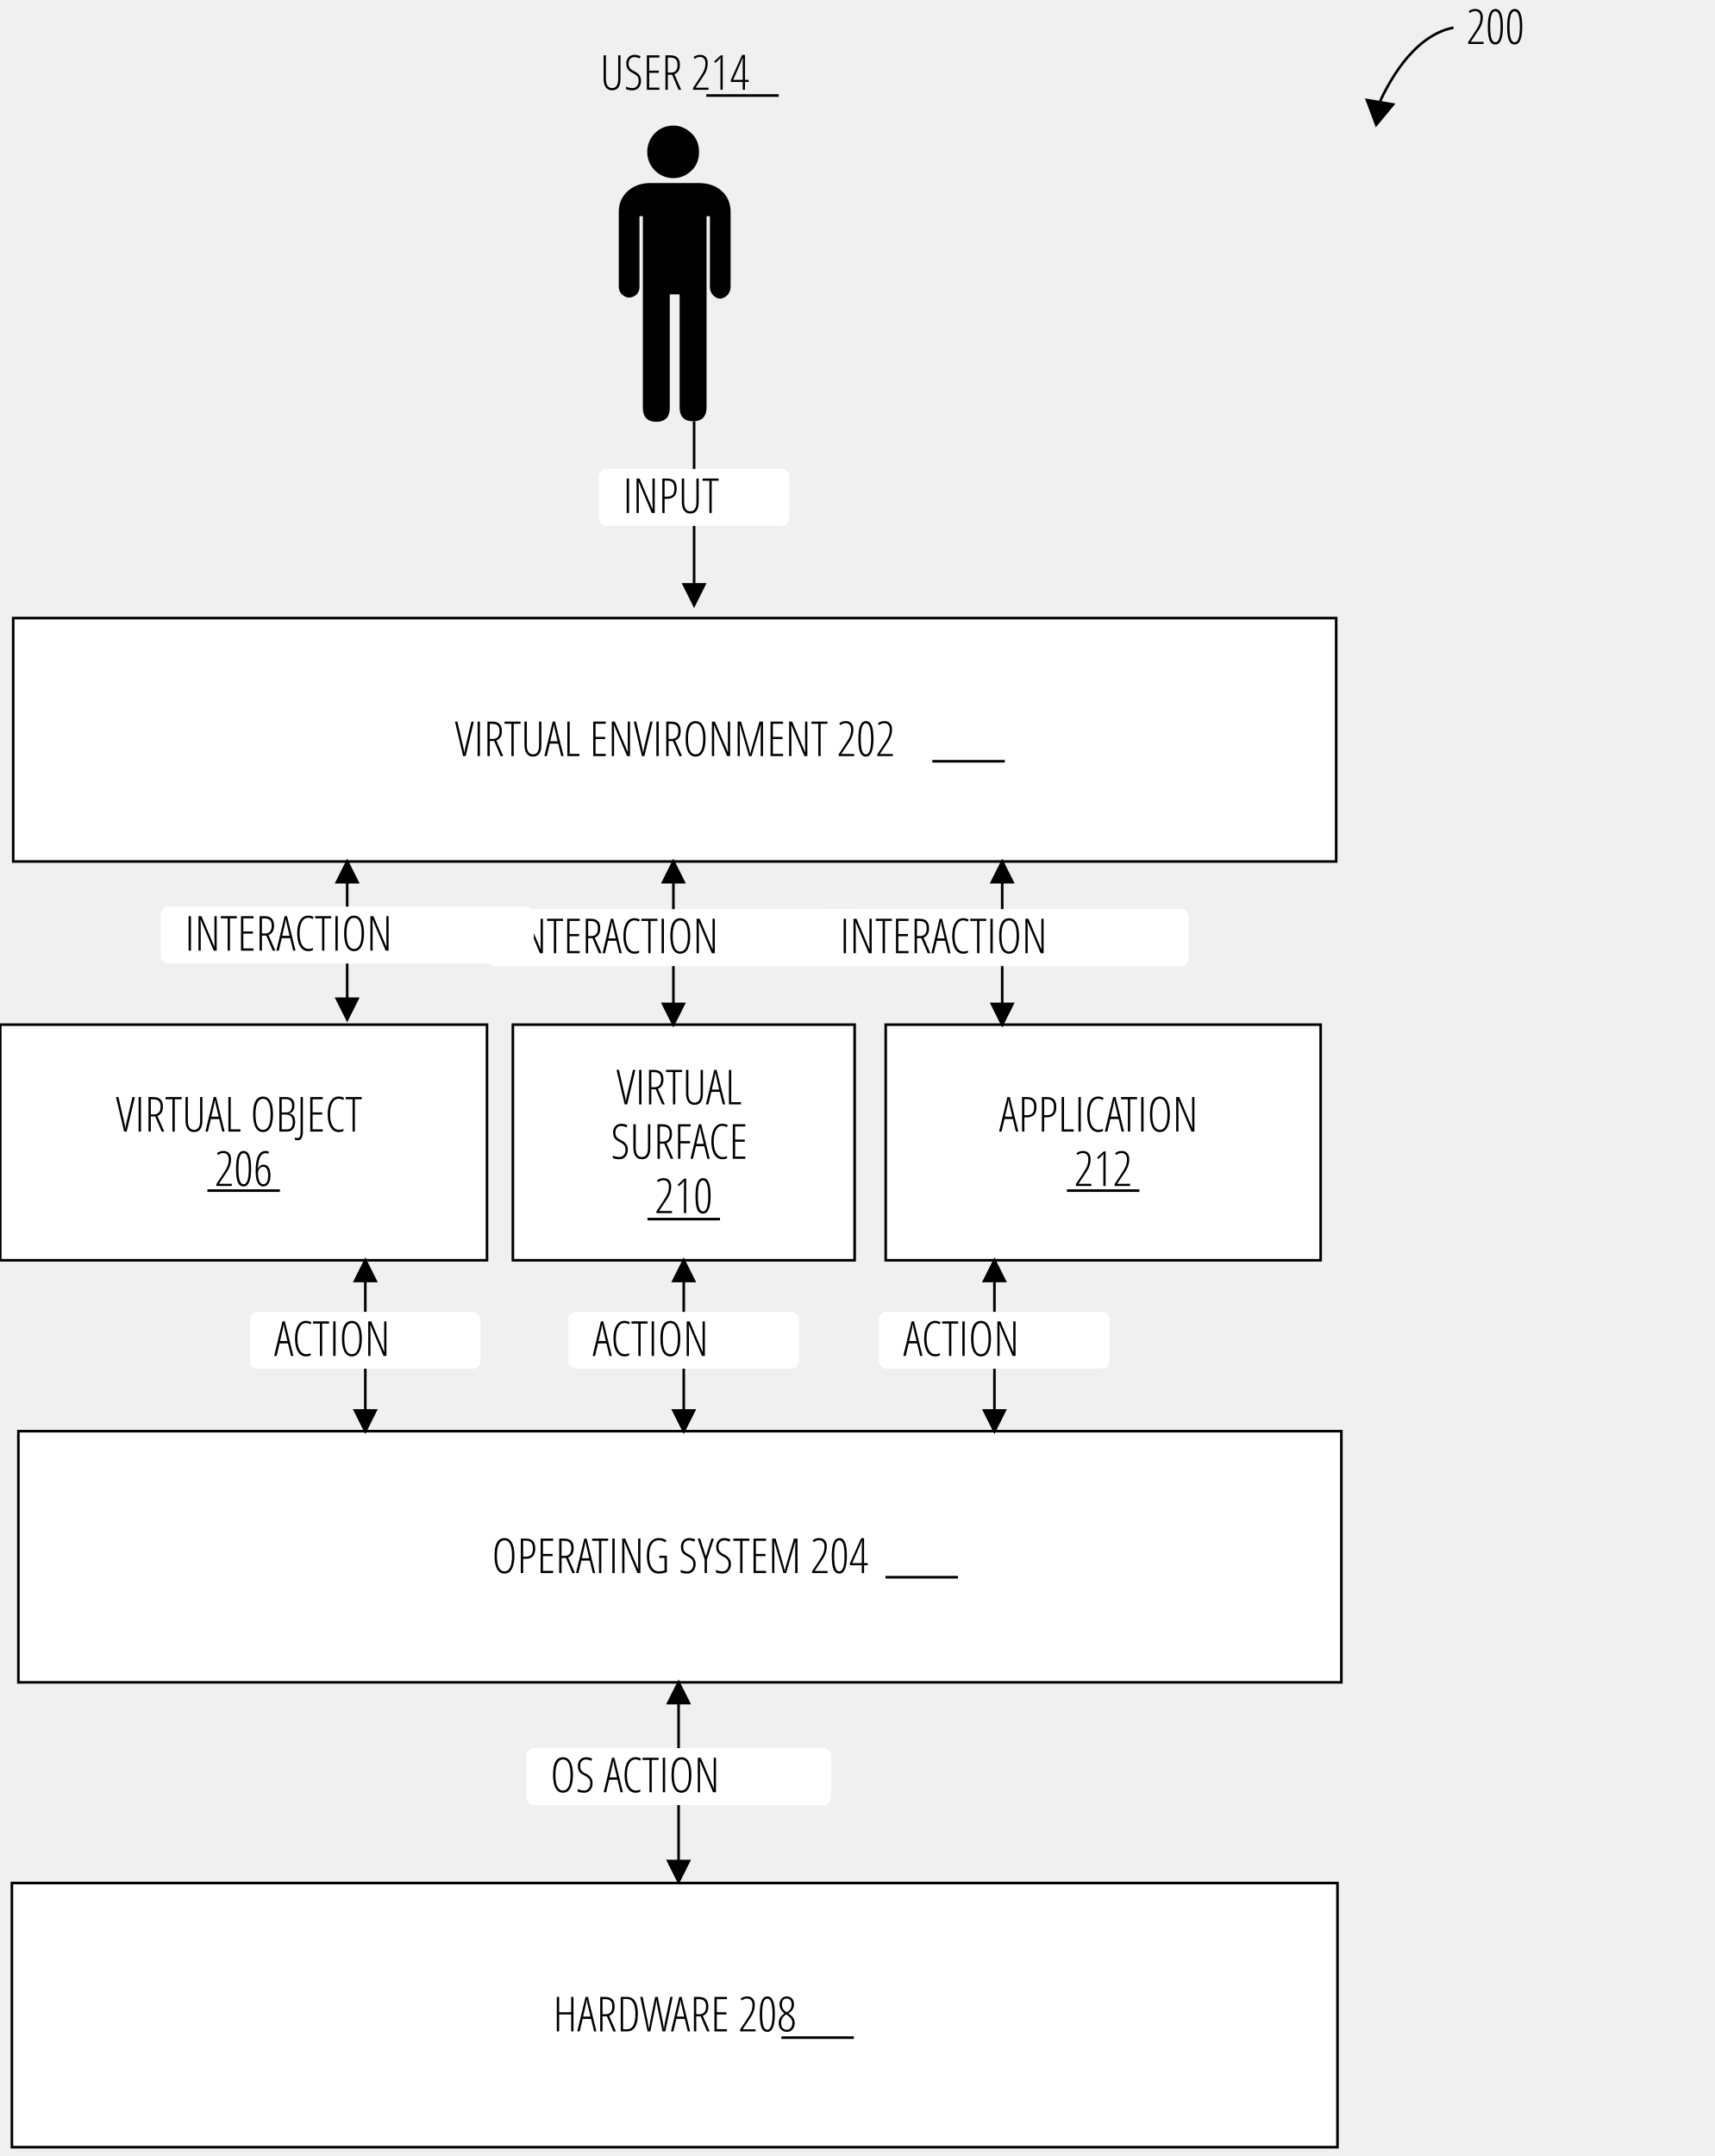
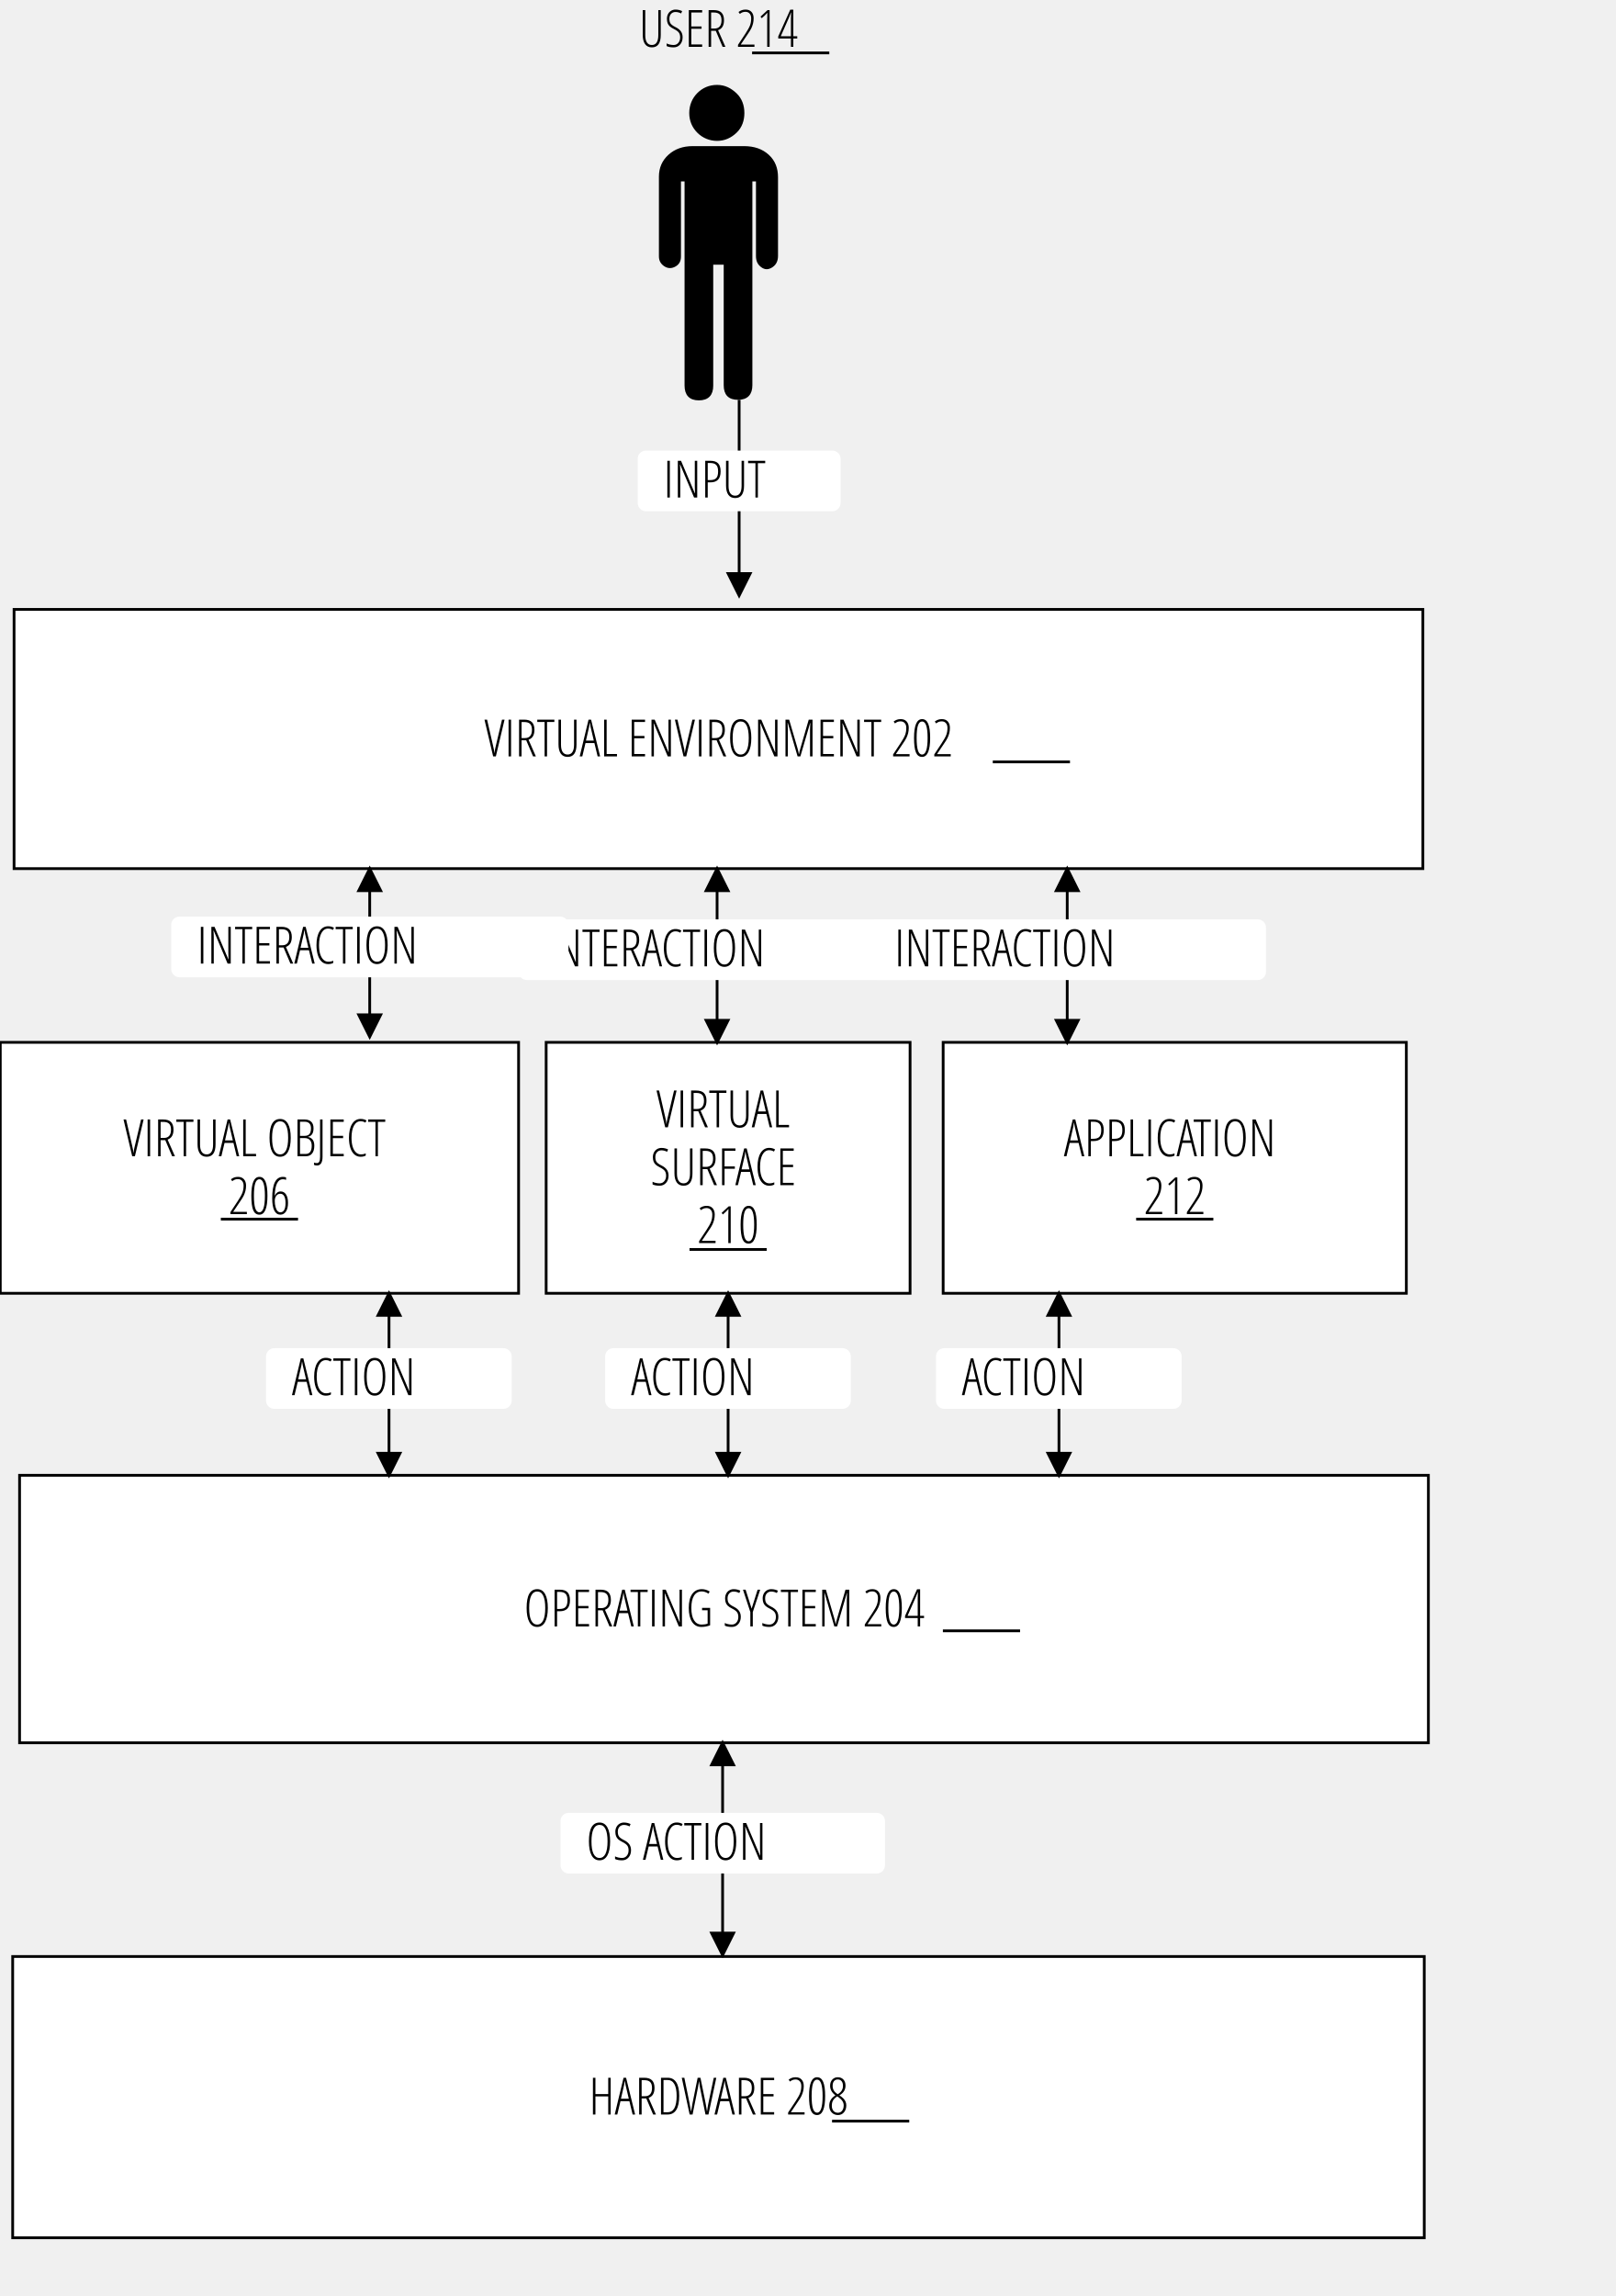
- <svg xmlns="http://www.w3.org/2000/svg" version="1.1" width="662.284" height="832.6" viewBox="67.9 3.312 662.284 832.6">
+ <svg xmlns="http://www.w3.org/2000/svg" version="1.1" width="586.1" height="832.6" viewBox="67.9 21.012 586.1 832.6">
  <g>
-     <g transform="translate(601,14)">
-       <polygon fill="#000000" points="0,0 4.2,11.2 11.8,2" transform="translate(-5.9,27.3)" />
-       <rect fill="none" width="1" height="1" transform="translate(33.3,-0.5)" />
-       <g>
-         <g>
-           <rect x="0" y="0" width="28.3" height="28.3" opacity="0" />
-           <path fill="none" stroke="#000000" stroke-width="1" d="M28.3,0C16.7,2.2,7,13.4,0,28.3" />
-         </g>
-       </g>
-       <rect stroke="none" stroke-width="0" fill="#FFFFFF" x="0" y="0" width="0" height="0" />
-       <path stroke="#000000" fill="none" />
-       <text font-family="OpenSansCondensedLight" font-size="14pt" fill="black" transform="translate(0,0)" />
-       <rect stroke-width="0" fill="none" width="1" height="1" transform="translate(33.3,-0.5)" />
-       <text font-family="OpenSansCondensedLight" font-size="14pt" fill="black" text-decoration="none" transform="translate(33.3,-0.5)">
-         <tspan x="0" y="6.8">200</tspan>
-       </text>
-       <path stroke="#000000" fill="none" transform="translate(33.3,-0.5)" />
-     </g>
    <g transform="translate(73,242)">
      <g>
        <g>
          <path d="M511,0H0v94h511V0L511,0z" stroke="#000000" stroke-dasharray="none" fill="#FFFFFF" />
          <rect x="22.4" y="4.3" width="466.3" height="85.4" fill="none" />
          <circle fill="none" cx="255.5" cy="0" r="0.1" />
          <circle fill="none" cx="382.1" cy="0" r="0.1" />
          <circle fill="none" cx="511" cy="23.7" r="0.1" />
          <circle fill="none" cx="511" cy="47" r="0.1" />
          <circle fill="none" cx="511" cy="70.3" r="0.1" />
          <circle fill="none" cx="382.1" cy="94" r="0.1" />
          <circle fill="none" cx="255.5" cy="94" r="0.1" />
          <circle fill="none" cx="128.9" cy="94" r="0.1" />
          <circle fill="none" cx="0" cy="70.3" r="0.1" />
          <circle fill="none" cx="0" cy="47" r="0.1" />
          <circle fill="none" cx="0" cy="23.7" r="0.1" />
          <circle fill="none" cx="128.9" cy="0" r="0.1" />
        </g>
      </g>
      <rect stroke="none" stroke-width="0" fill="#FFFFFF" x="0" y="0" width="0" height="0" transform="translate(382,-0.1)" />
      <path stroke="#000000" fill="none" d="" />
      <text font-family="OpenSansCondensedLight" font-size="14pt" fill="black" transform="translate(382,-0.1)" />
      <rect stroke-width="0" fill="none" width="466.3" height="85.4" transform="translate(22.4,4.3)" />
      <text font-family="OpenSansCondensedLight" font-size="14pt" fill="black" transform="translate(22.4,4.3)" text-anchor="middle">
        <tspan x="233.2" y="49">VIRTUAL ENVIRONMENT 202</tspan>
      </text>
      <path stroke="#000000" fill="none" transform="translate(22.4,4.3)" d="M 332.6 51 360.6 51" />
    </g>
    <g transform="translate(75,556)">
      <g>
        <g>
          <path d="M511,0H0v97h511V0L511,0z" stroke="#000000" stroke-dasharray="none" fill="#FFFFFF" />
          <rect x="22.4" y="4.4" width="466.3" height="88.2" fill="none" />
          <circle fill="none" cx="255.5" cy="0" r="0.1" />
          <circle fill="none" cx="382.1" cy="0" r="0.1" />
          <circle fill="none" cx="511" cy="24.5" r="0.1" />
          <circle fill="none" cx="511" cy="48.5" r="0.1" />
          <circle fill="none" cx="511" cy="72.5" r="0.1" />
          <circle fill="none" cx="382.1" cy="97" r="0.1" />
          <circle fill="none" cx="255.5" cy="97" r="0.1" />
          <circle fill="none" cx="128.9" cy="97" r="0.1" />
          <circle fill="none" cx="0" cy="72.5" r="0.1" />
          <circle fill="none" cx="0" cy="48.5" r="0.1" />
          <circle fill="none" cx="0" cy="24.5" r="0.1" />
          <circle fill="none" cx="128.9" cy="0" r="0.1" />
        </g>
      </g>
      <rect stroke="none" stroke-width="0" fill="#FFFFFF" x="0" y="0" width="0" height="0" transform="translate(510.9,24.4)" />
      <path stroke="#000000" fill="none" d="" />
      <text font-family="OpenSansCondensedLight" font-size="14pt" fill="black" transform="translate(510.9,24.4)" />
      <rect stroke-width="0" fill="none" width="466.3" height="88.2" transform="translate(22.4,4.4)" />
      <text font-family="OpenSansCondensedLight" font-size="14pt" fill="black" transform="translate(22.4,4.4)" text-anchor="middle">
        <tspan x="233.2" y="50.4">OPERATING SYSTEM 204</tspan>
      </text>
      <path stroke="#000000" fill="none" transform="translate(22.4,4.4)" d="M 312.5 52 340.5 52" />
    </g>
    <g transform="translate(68,399)">
      <g>
        <g>
          <path d="M188,0H0v91h188V0L188,0z" stroke="#000000" stroke-dasharray="none" fill="#FFFFFF" />
          <rect x="8.2" y="4.1" width="171.6" height="82.7" fill="none" />
          <circle fill="none" cx="94" cy="0" r="0.1" />
          <circle fill="none" cx="140.6" cy="0" r="0.1" />
          <circle fill="none" cx="188" cy="22.9" r="0.1" />
          <circle fill="none" cx="188" cy="45.5" r="0.1" />
          <circle fill="none" cx="188" cy="68.1" r="0.1" />
          <circle fill="none" cx="140.6" cy="91" r="0.1" />
          <circle fill="none" cx="94" cy="91" r="0.1" />
          <circle fill="none" cx="47.4" cy="91" r="0.1" />
          <circle fill="none" cx="0" cy="68.1" r="0.1" />
          <circle fill="none" cx="0" cy="45.5" r="0.1" />
          <circle fill="none" cx="0" cy="22.9" r="0.1" />
          <circle fill="none" cx="47.4" cy="0" r="0.1" />
        </g>
      </g>
      <rect stroke="none" stroke-width="0" fill="#FFFFFF" x="0" y="0" width="0" height="0" transform="translate(140.5,-0.1)" />
      <path stroke="#000000" fill="none" d="" />
      <text font-family="OpenSansCondensedLight" font-size="14pt" fill="black" transform="translate(140.5,-0.1)" />
      <rect stroke-width="0" fill="none" width="171.6" height="82.7" transform="translate(8.2,4.1)" />
      <text font-family="OpenSansCondensedLight" font-size="14pt" fill="black" transform="translate(8.2,4.1)" text-anchor="middle">
        <tspan x="85.8" y="37.2">VIRTUAL OBJECT</tspan>
        <tspan x="85.8" y="58.2">206</tspan>
      </text>
      <path stroke="#000000" fill="none" transform="translate(8.2,4.1)" d="M 71.8 60 99.8 60" />
    </g>
    <g transform="translate(72.5,730.5)">
      <g>
        <g>
          <path d="M512,0H0v102h512V0L512,0z" stroke="#000000" stroke-dasharray="none" fill="#FFFFFF" />
          <rect x="22.4" y="4.7" width="467.2" height="92.7" fill="none" />
          <circle fill="none" cx="256" cy="0" r="0.1" />
          <circle fill="none" cx="382.9" cy="0" r="0.1" />
          <circle fill="none" cx="512" cy="25.7" r="0.1" />
          <circle fill="none" cx="512" cy="51" r="0.1" />
          <circle fill="none" cx="512" cy="76.3" r="0.1" />
          <circle fill="none" cx="382.9" cy="102" r="0.1" />
          <circle fill="none" cx="256" cy="102" r="0.1" />
          <circle fill="none" cx="129.2" cy="102" r="0.1" />
          <circle fill="none" cx="0" cy="76.3" r="0.1" />
          <circle fill="none" cx="0" cy="51" r="0.1" />
          <circle fill="none" cx="0" cy="25.7" r="0.1" />
          <circle fill="none" cx="129.2" cy="0" r="0.1" />
        </g>
      </g>
      <rect stroke="none" stroke-width="0" fill="#FFFFFF" x="0" y="0" width="0" height="0" transform="translate(511.9,25.6)" />
      <path stroke="#000000" fill="none" d="" />
      <text font-family="OpenSansCondensedLight" font-size="14pt" fill="black" transform="translate(511.9,25.6)" />
      <rect stroke-width="0" fill="none" width="467.2" height="92.7" transform="translate(22.4,4.7)" />
      <text font-family="OpenSansCondensedLight" font-size="14pt" fill="black" transform="translate(22.4,4.7)" text-anchor="middle">
        <tspan x="233.6" y="52.6">HARDWARE 208</tspan>
      </text>
      <path stroke="#000000" fill="none" transform="translate(22.4,4.7)" d="M 274.8 55 302.8 55" />
    </g>
    <g transform="translate(266,399)">
      <g>
        <g>
          <path d="M132,0H0v91h132V0L132,0z" stroke="#000000" stroke-dasharray="none" fill="#FFFFFF" />
          <rect x="5.8" y="4.1" width="120.5" height="82.7" fill="none" />
          <circle fill="none" cx="66" cy="0" r="0.1" />
          <circle fill="none" cx="98.7" cy="0" r="0.1" />
          <circle fill="none" cx="132" cy="22.9" r="0.1" />
          <circle fill="none" cx="132" cy="45.5" r="0.1" />
          <circle fill="none" cx="132" cy="68.1" r="0.1" />
          <circle fill="none" cx="98.7" cy="91" r="0.1" />
          <circle fill="none" cx="66" cy="91" r="0.1" />
          <circle fill="none" cx="33.3" cy="91" r="0.1" />
          <circle fill="none" cx="0" cy="68.1" r="0.1" />
          <circle fill="none" cx="0" cy="45.5" r="0.1" />
          <circle fill="none" cx="0" cy="22.9" r="0.1" />
          <circle fill="none" cx="33.3" cy="0" r="0.1" />
        </g>
      </g>
      <rect stroke="none" stroke-width="0" fill="#FFFFFF" x="0" y="0" width="0" height="0" transform="translate(98.6,-0.1)" />
      <path stroke="#000000" fill="none" d="" />
      <text font-family="OpenSansCondensedLight" font-size="14pt" fill="black" transform="translate(98.6,-0.1)" />
      <rect stroke-width="0" fill="none" width="120.5" height="82.7" transform="translate(5.8,4.1)" />
      <text font-family="OpenSansCondensedLight" font-size="14pt" fill="black" transform="translate(5.8,4.1)" text-anchor="middle">
        <tspan x="60.2" y="26.7">VIRTUAL</tspan>
        <tspan x="60.2" y="47.7">SURFACE</tspan>
        <tspan x="60.2" y="68.7">210</tspan>
      </text>
      <path stroke="#000000" fill="none" transform="translate(5.8,4.1)" d="M 46.2 71 74.2 71" />
    </g>
    <g transform="translate(410,399)">
      <g>
        <g>
          <path d="M168,0H0v91h168V0L168,0z" stroke="#000000" stroke-dasharray="none" fill="#FFFFFF" />
          <rect x="7.3" y="4.1" width="153.3" height="82.7" fill="none" />
          <circle fill="none" cx="84" cy="0" r="0.1" />
          <circle fill="none" cx="125.6" cy="0" r="0.1" />
          <circle fill="none" cx="168" cy="22.9" r="0.1" />
          <circle fill="none" cx="168" cy="45.5" r="0.1" />
          <circle fill="none" cx="168" cy="68.1" r="0.1" />
          <circle fill="none" cx="125.6" cy="91" r="0.1" />
          <circle fill="none" cx="84" cy="91" r="0.1" />
          <circle fill="none" cx="42.4" cy="91" r="0.1" />
          <circle fill="none" cx="0" cy="68.1" r="0.1" />
          <circle fill="none" cx="0" cy="45.5" r="0.1" />
          <circle fill="none" cx="0" cy="22.9" r="0.1" />
          <circle fill="none" cx="42.4" cy="0" r="0.1" />
        </g>
      </g>
      <rect stroke="none" stroke-width="0" fill="#FFFFFF" x="0" y="0" width="0" height="0" transform="translate(125.5,-0.1)" />
      <path stroke="#000000" fill="none" d="" />
      <text font-family="OpenSansCondensedLight" font-size="14pt" fill="black" transform="translate(125.5,-0.1)" />
      <rect stroke-width="0" fill="none" width="153.3" height="82.7" transform="translate(7.3,4.1)" />
      <text font-family="OpenSansCondensedLight" font-size="14pt" fill="black" transform="translate(7.3,4.1)" text-anchor="middle">
        <tspan x="76.7" y="37.2">APPLICATION</tspan>
        <tspan x="76.7" y="58.2">212</tspan>
      </text>
      <path stroke="#000000" fill="none" transform="translate(7.3,4.1)" d="M 62.7 60 90.7 60" />
    </g>
    <g>
      <path stroke="black" stroke-dasharray="none" d="M 330 722 330 661" fill="none" />
      <path fill="black" stroke="black" d="M 8 0 L 0 4 L 8 8 z" transform="translate(326,730) scale(1,1) rotate(-90)" />
      <path fill="black" stroke="black" d="M 8 0 L 0 4 L 8 8 z" transform="translate(334,653) scale(1,1) rotate(-270)" />
      <g>
        <g label-idx="0" cursor="move" transform="translate(330, 691.5)">
          <rect fill="white" rx="3" ry="3" x="-58.8" y="-13.1" width="117.7" height="22" />
          <text text-anchor="start" font-size="14pt" font-family="OpenSansCondensedLight" y="0.8em" display="null" xml:space="preserve" transform="translate(0,-11)">
            <tspan x="-49.5" y="0.8em">OS ACTION</tspan>
          </text>
        </g>
      </g>
    </g>
    <g>
      <path stroke="black" stroke-dasharray="none" d="M 452 548 452 498" fill="none" />
      <path fill="black" stroke="black" d="M 8 0 L 0 4 L 8 8 z" transform="translate(448,556) scale(1,1) rotate(-90)" />
      <path fill="black" stroke="black" d="M 8 0 L 0 4 L 8 8 z" transform="translate(456,490) scale(1,1) rotate(-270)" />
      <g>
        <g label-idx="0" cursor="move" transform="translate(452, 523)">
          <rect fill="white" rx="3" ry="3" x="-44.6" y="-13.1" width="89.1" height="22" />
          <text text-anchor="start" font-size="14pt" font-family="OpenSansCondensedLight" y="0.8em" display="null" xml:space="preserve" transform="translate(0,-11)">
            <tspan x="-35.2" y="0.8em">ACTION</tspan>
          </text>
        </g>
      </g>
    </g>
    <g>
      <path stroke="black" stroke-dasharray="none" d="M 332 548 332 498" fill="none" />
      <path fill="black" stroke="black" d="M 8 0 L 0 4 L 8 8 z" transform="translate(328,556) scale(1,1) rotate(-90)" />
      <path fill="black" stroke="black" d="M 8 0 L 0 4 L 8 8 z" transform="translate(336,490) scale(1,1) rotate(-270)" />
      <g>
        <g label-idx="0" cursor="move" transform="translate(332, 523)">
          <rect fill="white" rx="3" ry="3" x="-44.6" y="-13.1" width="89.1" height="22" />
          <text text-anchor="start" font-size="14pt" font-family="OpenSansCondensedLight" y="0.8em" display="null" xml:space="preserve" transform="translate(0,-11)">
            <tspan x="-35.2" y="0.8em">ACTION</tspan>
          </text>
        </g>
      </g>
    </g>
    <g>
      <path stroke="black" stroke-dasharray="none" d="M 209 548 209 498" fill="none" />
      <path fill="black" stroke="black" d="M 8 0 L 0 4 L 8 8 z" transform="translate(205,556) scale(1,1) rotate(-90)" />
      <path fill="black" stroke="black" d="M 8 0 L 0 4 L 8 8 z" transform="translate(213,490) scale(1,1) rotate(-270)" />
      <g>
        <g label-idx="0" cursor="move" transform="translate(209, 523)">
          <rect fill="white" rx="3" ry="3" x="-44.6" y="-13.1" width="89.1" height="22" />
          <text text-anchor="start" font-size="14pt" font-family="OpenSansCondensedLight" y="0.8em" display="null" xml:space="preserve" transform="translate(0,-11)">
            <tspan x="-35.2" y="0.8em">ACTION</tspan>
          </text>
        </g>
      </g>
    </g>
    <g>
      <path stroke="black" stroke-dasharray="none" d="M 328 391 328 344" fill="none" />
      <path fill="black" stroke="black" d="M 8 0 L 0 4 L 8 8 z" transform="translate(324,399) scale(1,1) rotate(-90)" />
      <path fill="black" stroke="black" d="M 8 0 L 0 4 L 8 8 z" transform="translate(332,336) scale(1,1) rotate(-270)" />
      <g>
        <g label-idx="0" cursor="move" transform="translate(328, 367.5)">
          <rect fill="white" rx="3" ry="3" x="-72" y="-13.1" width="144.1" height="22" />
          <text text-anchor="start" font-size="14pt" font-family="OpenSansCondensedLight" y="0.8em" display="null" xml:space="preserve" transform="translate(0,-11)">
            <tspan x="-62.7" y="0.8em">INTERACTION</tspan>
          </text>
        </g>
      </g>
    </g>
    <g>
      <path stroke="black" stroke-dasharray="none" d="M 455 391 455 344" fill="none" />
      <path fill="black" stroke="black" d="M 8 0 L 0 4 L 8 8 z" transform="translate(451,399) scale(1,1) rotate(-90)" />
      <path fill="black" stroke="black" d="M 8 0 L 0 4 L 8 8 z" transform="translate(459,336) scale(1,1) rotate(-270)" />
      <g>
        <g label-idx="0" cursor="move" transform="translate(455, 367.5)">
          <rect fill="white" rx="3" ry="3" x="-72" y="-13.1" width="144.1" height="22" />
          <text text-anchor="start" font-size="14pt" font-family="OpenSansCondensedLight" y="0.8em" display="null" xml:space="preserve" transform="translate(0,-11)">
            <tspan x="-62.7" y="0.8em">INTERACTION</tspan>
          </text>
        </g>
      </g>
    </g>
    <g>
      <path stroke="black" stroke-dasharray="none" d="M 202 389 202 344" fill="none" />
      <path fill="black" stroke="black" d="M 8 0 L 0 4 L 8 8 z" transform="translate(198,397) scale(1,1) rotate(-90)" />
      <path fill="black" stroke="black" d="M 8 0 L 0 4 L 8 8 z" transform="translate(206,336) scale(1,1) rotate(-270)" />
      <g>
        <g label-idx="0" cursor="move" transform="translate(202, 366.5)">
          <rect fill="white" rx="3" ry="3" x="-72" y="-13.1" width="144.1" height="22" />
          <text text-anchor="start" font-size="14pt" font-family="OpenSansCondensedLight" y="0.8em" display="null" xml:space="preserve" transform="translate(0,-11)">
            <tspan x="-62.7" y="0.8em">INTERACTION</tspan>
          </text>
        </g>
      </g>
    </g>
    <g transform="translate(307.4,52.3)">
      <g>
        <g>
          <g stroke="#000000" stroke-dasharray="none" fill="#FFFFFF">
            <g>
              <g>
                <path d="M9.3,108.5C9.3,111.7,10.8,113.4,14,113.4s4.7,-1.7,4.7,-4.8V64.2h4.8v44.2c0,3.2,1.5,4.8,4.7,4.8s4.7,-1.7,4.7,-4.8V34h2.3v27.5c0,1.7,0.5,2.8,1.7,3.7s2.3,0.8,3.5,0s1.8,-2,1.8,-3.7V33c0,-3.2,-1,-5.8,-3.2,-7.8s-5,-3,-8.7,-3H11.8c-3.5,0,-6.3,1,-8.5,3S0,29.7,0,32.8V61.7c0,1.5,0.7,2.5,1.8,3.2s2.3,0.7,3.5,0s1.7,-1.7,1.7,-3.2V34h2.3V108.5L9.3,108.5z" />
              </g>
              <path d="M11,9.7c0,2.7,1,5,2.8,6.8s4.2,2.8,6.8,2.8s4.8,-1,6.7,-2.8s2.7,-4.2,2.7,-6.8s-0.8,-5,-2.7,-6.8S23.3,0,20.6,0s-5,1,-6.8,2.8S11,7,11,9.7L11,9.7z" />
            </g>
          </g>
          <g>
            <g>
              <path d="M9.3,108.5C9.3,111.7,10.8,113.4,14,113.4s4.7,-1.7,4.7,-4.8V64.2h4.8v44.2c0,3.2,1.5,4.8,4.7,4.8s4.7,-1.7,4.7,-4.8V34h2.3v27.5c0,1.7,0.5,2.8,1.7,3.7s2.3,0.8,3.5,0s1.8,-2,1.8,-3.7V33c0,-3.2,-1,-5.8,-3.2,-7.8s-5,-3,-8.7,-3H11.8c-3.5,0,-6.3,1,-8.5,3S0,29.7,0,32.8V61.7c0,1.5,0.7,2.5,1.8,3.2s2.3,0.7,3.5,0s1.7,-1.7,1.7,-3.2V34h2.3V108.5L9.3,108.5z" />
            </g>
            <path d="M11,9.7c0,2.7,1,5,2.8,6.8s4.2,2.8,6.8,2.8s4.8,-1,6.7,-2.8s2.7,-4.2,2.7,-6.8s-0.8,-5,-2.7,-6.8S23.3,0,20.6,0s-5,1,-6.8,2.8S11,7,11,9.7L11,9.7z" />
          </g>
          <rect x="1.6" y="37.7" fill="none" width="39" height="36.3" />
          <circle fill="none" cx="20.6" cy="0" r="0.1" />
          <circle fill="none" cx="30.1" cy="9.7" r="0.1" />
          <circle fill="none" cx="42.1" cy="34.2" r="0.1" />
          <circle fill="none" cx="42.2" cy="54" r="0.1" />
          <circle fill="none" cx="32.8" cy="72.4" r="0.1" />
          <circle fill="none" cx="32.9" cy="99" r="0.1" />
          <circle fill="none" cx="28.5" cy="113.4" r="0.1" />
          <circle fill="none" cx="9.3" cy="98.9" r="0.1" />
          <circle fill="none" cx="9.2" cy="72.5" r="0.1" />
          <circle fill="none" cx="0" cy="53.9" r="0.1" />
          <circle fill="none" cx="0" cy="34" r="0.1" />
          <circle fill="none" cx="11" cy="9.6" r="0.1" />
        </g>
      </g>
      <rect stroke="none" stroke-width="0" fill="#FFFFFF" x="0" y="0" width="0" height="0" transform="translate(42.1,53.9)" />
      <path stroke="#000000" fill="none" d="" />
      <text font-family="OpenSansCondensedLight" font-size="14pt" fill="black" transform="translate(42.1,53.9)" />
      <rect stroke-width="0" fill="none" width="127.2" transform="translate(-42.5,-10.1)" />
      <text font-family="OpenSansCondensedLight" font-size="14pt" fill="black" transform="translate(-42.5,-10.1)" text-anchor="middle">
        <tspan x="63.6" y="-4.2">USER 214</tspan>
      </text>
      <path stroke="#000000" fill="none" transform="translate(-42.5,-10.1)" d="M 75.8 -2 103.8 -2" />
    </g>
    <g>
      <path stroke="black" stroke-dasharray="none" d="M 336 229 336 166" fill="none" />
      <path fill="black" stroke="black" d="M 8 0 L 0 4 L 8 8 z" transform="translate(332,237) scale(1,1) rotate(-90)" />
      <path fill="black" stroke="black" d="" transform="translate(336,166) scale(1,1) rotate(-270)" />
      <g>
        <g label-idx="0" cursor="move" transform="translate(336, 197.5)">
          <rect fill="white" rx="3" ry="3" x="-36.8" y="-13.1" width="73.6" height="22" />
          <text text-anchor="start" font-size="14pt" font-family="OpenSansCondensedLight" y="0.8em" display="null" xml:space="preserve" transform="translate(0,-11)">
            <tspan x="-27.5" y="0.8em">INPUT</tspan>
          </text>
        </g>
      </g>
    </g>
  </g>
  <defs />
</svg>
